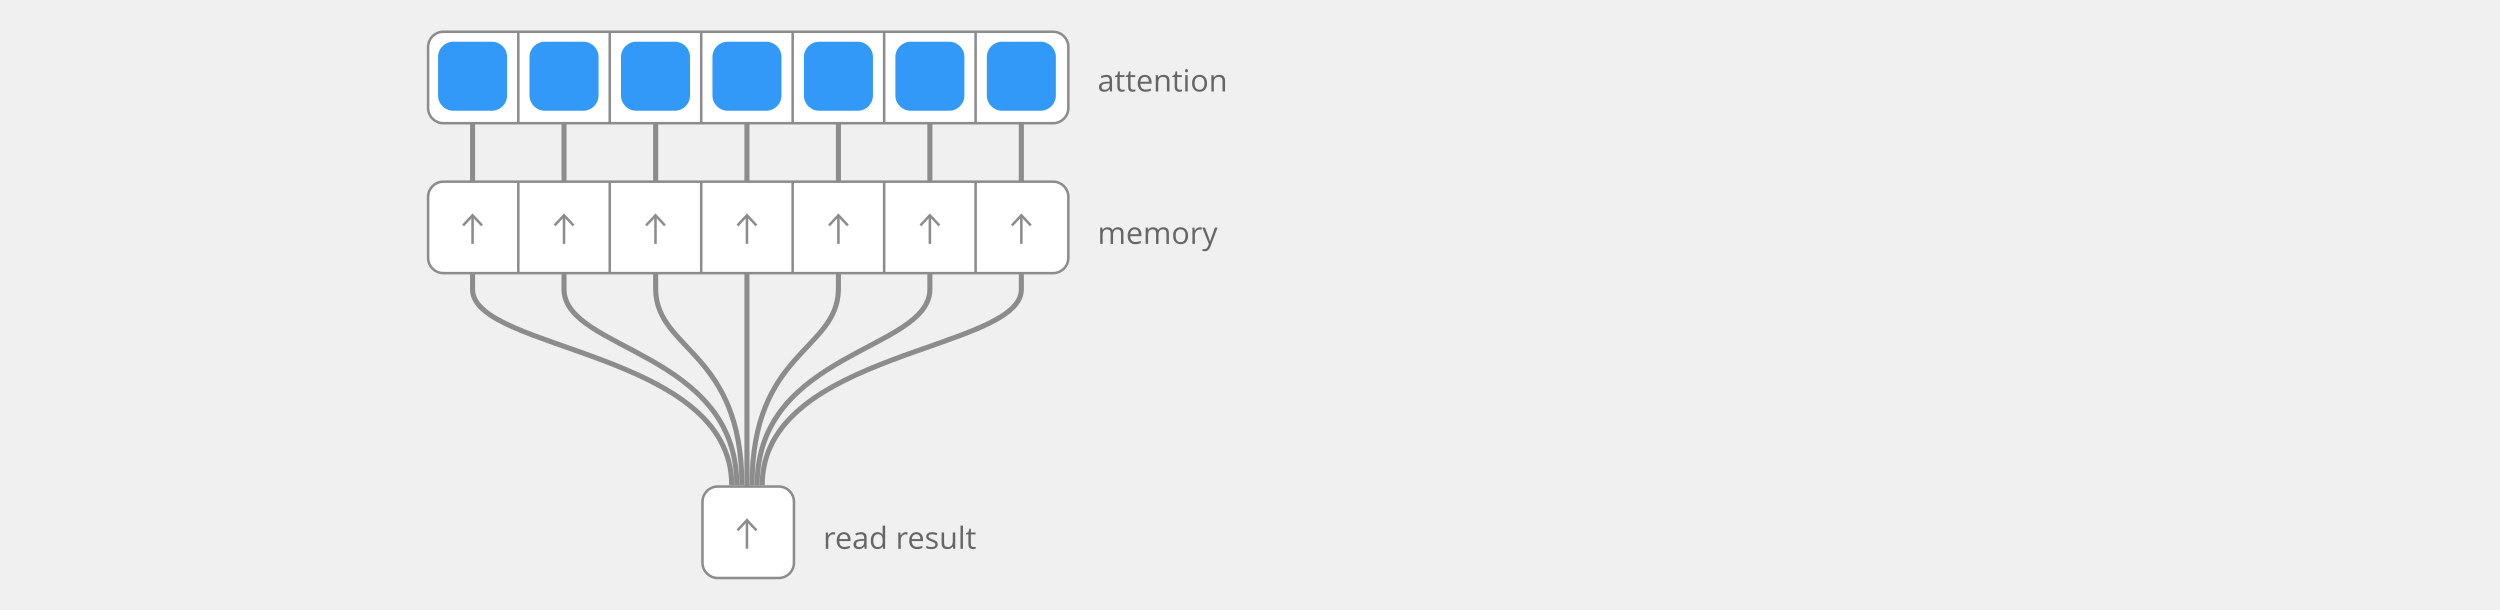
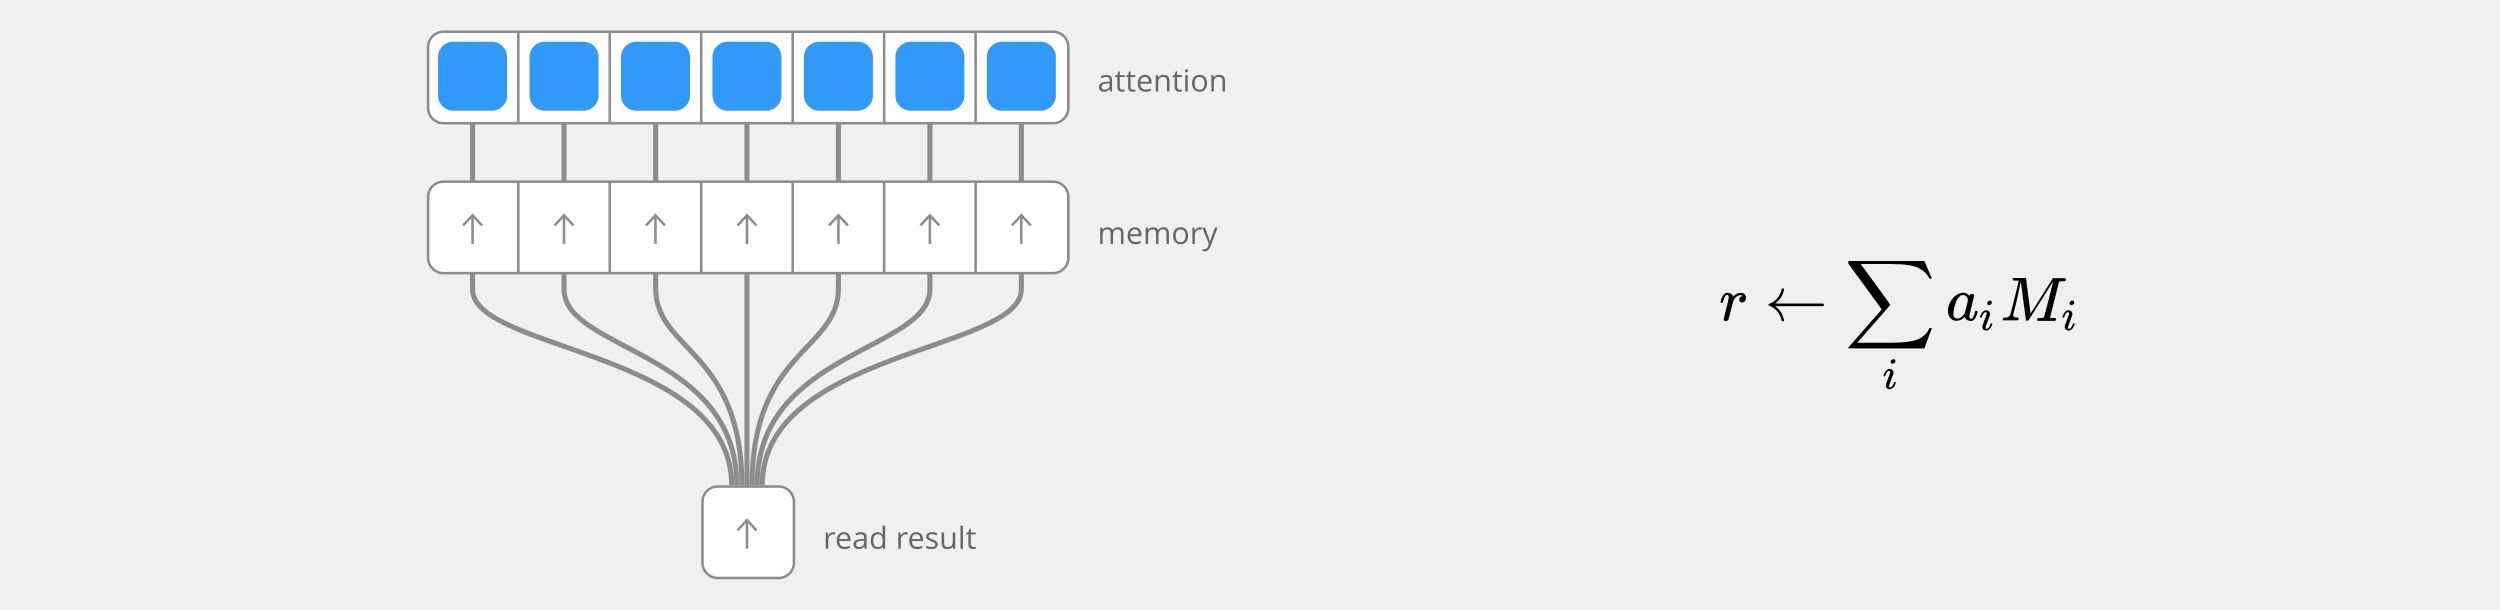
<svg xmlns="http://www.w3.org/2000/svg" xmlns:xlink="http://www.w3.org/1999/xlink" id="edges" width="984" height="240" viewBox="0 0 984 240">
  <defs>
    <symbol id="array-7" data-name="array-7" viewBox="0 0 253 37">
      <rect x="0.5" y="0.5" width="252" height="36" rx="6" ry="6" fill="#fff" stroke="#8c8c8c" stroke-miterlimit="10" />
      <line x1="36" y1="36.5" x2="36" y2="0.5" fill="none" stroke="#8c8c8c" stroke-miterlimit="10" />
      <line x1="72" y1="36.5" x2="72" y2="0.5" fill="none" stroke="#8c8c8c" stroke-miterlimit="10" />
      <line x1="108" y1="36.5" x2="108" y2="0.5" fill="none" stroke="#8c8c8c" stroke-miterlimit="10" />
      <line x1="144" y1="36.5" x2="144" y2="0.5" fill="none" stroke="#8c8c8c" stroke-miterlimit="10" />
      <line x1="180" y1="36.5" x2="180" y2="0.5" fill="none" stroke="#8c8c8c" stroke-miterlimit="10" />
      <line x1="216" y1="36.5" x2="216" y2="0.5" fill="none" stroke="#8c8c8c" stroke-miterlimit="10" />
    </symbol>
    <symbol id="array-1" data-name="array-1" viewBox="0 0 37 37">
      <rect x="0.5" y="0.5" width="36" height="36" rx="6" ry="6" fill="#fff" stroke="#8c8c8c" stroke-miterlimit="10" />
    </symbol>
    <symbol id="array-vector" data-name="array-vector" viewBox="0 0 36 36">
      <rect width="36" height="36" fill="#0080f7" opacity="0" />
      <g>
        <line x1="18" y1="24" x2="18" y2="13.08" fill="none" stroke="#8c8c8c" stroke-miterlimit="10" />
        <polygon points="22.09 16.4 21.36 17.08 18 13.47 14.64 17.08 13.91 16.4 18 12 22.09 16.4" fill="#8c8c8c" />
      </g>
    </symbol>
    <symbol id="array-positive-value" data-name="array-positive-value" viewBox="0 0 36 36">
      <rect width="36" height="36" fill="#0080f7" opacity="0" />
      <rect x="4.42" y="4.42" width="27.17" height="27.17" rx="6" ry="6" fill="#0080f7" opacity="0.8" />
    </symbol>
  </defs>
  <g id="paths">
    <path id="edge0" d="M186,48v66.12c0.56,24,102,24.22,102,76.88" fill="none" stroke="#8c8c8c" stroke-miterlimit="10" stroke-width="2" />
    <path id="edge1" d="M222,48v66.12c0.56,24,68,24.22,68,76.88" fill="none" stroke="#8c8c8c" stroke-miterlimit="10" stroke-width="2" />
    <path id="edge2" d="M258.07,48v66.12c0.56,24,33.93,24.22,33.93,76.88" fill="none" stroke="#8c8c8c" stroke-miterlimit="10" stroke-width="2" />
    <path id="edge3" d="M294,48V192" fill="none" stroke="#8c8c8c" stroke-miterlimit="10" stroke-width="2" />
    <path id="edge4" d="M330,48v66.12c-0.56,24-34,24.22-34,76.88" fill="none" stroke="#8c8c8c" stroke-miterlimit="10" stroke-width="2" />
    <path id="edge5" d="M366,48v66.12c-0.56,24-68,24.22-68,76.88" fill="none" stroke="#8c8c8c" stroke-miterlimit="10" stroke-width="2" />
    <path id="edge6" d="M402,48v66.12c-0.56,24-102,24.22-102,76.88" fill="none" stroke="#8c8c8c" stroke-miterlimit="10" stroke-width="2" />
  </g>
  <use id="array-7-3" data-name="array-7" width="253" height="37" transform="translate(168 12)" xlink:href="#array-7" />
  <use width="253" height="37" transform="translate(168 71)" xlink:href="#array-7" />
  <use width="37" height="37" transform="translate(276 191)" xlink:href="#array-1" />
  <text transform="translate(432 36)" font-size="12" fill="#666" font-family="Open Sans">attention</text>
  <text transform="translate(432 96)" font-size="12" fill="#666" font-family="Open Sans">memory</text>
  <text transform="translate(324 216)" font-size="12" fill="#666" font-family="Open Sans">read result</text>
  <use id="read-result" width="36" height="36" transform="translate(276 192)" xlink:href="#array-vector" />
  <g id="attention">
    <use width="36" height="36" transform="translate(168 12)" xlink:href="#array-positive-value" />
    <use width="36" height="36" transform="translate(204 12)" xlink:href="#array-positive-value" />
    <use width="36" height="36" transform="translate(240 12)" xlink:href="#array-positive-value" />
    <use width="36" height="36" transform="translate(276 12)" xlink:href="#array-positive-value" />
    <use width="36" height="36" transform="translate(312 12)" xlink:href="#array-positive-value" />
    <use width="36" height="36" transform="translate(348 12)" xlink:href="#array-positive-value" />
    <use width="36" height="36" transform="translate(384 12)" xlink:href="#array-positive-value" />
  </g>
  <g id="memory">
    <use width="36" height="36" transform="translate(168 72)" xlink:href="#array-vector" />
    <use width="36" height="36" transform="translate(204 72)" xlink:href="#array-vector" />
    <use width="36" height="36" transform="translate(240 72)" xlink:href="#array-vector" />
    <use width="36" height="36" transform="translate(276 72)" xlink:href="#array-vector" />
    <use width="36" height="36" transform="translate(312 72)" xlink:href="#array-vector" />
    <use width="36" height="36" transform="translate(348 72)" xlink:href="#array-vector" />
    <use id="array-vector-17" data-name="array-vector" width="36" height="36" transform="translate(384 72)" xlink:href="#array-vector" />
  </g>
+   <g>
+     <path d="M677.19,119.05a1.71,1.71,0,0,0,0-.2l0.12-.54a4.64,4.64,0,0,1,.25-0.76q0.15-.35.37-0.81a2.63,2.63,0,0,1,.49-0.74,5.53,5.53,0,0,1,.64-0.54,1.12,1.12,0,0,1,.81-0.22,2.59,2.59,0,0,1,1.26.3,3,3,0,0,1,.76.54,1.06,1.06,0,0,1,.27.49,0.26,0.26,0,0,0,.07.15,0.87,0.87,0,0,0,.2-0.17,3.63,3.63,0,0,1,2.74-1.28h0.07a1.93,1.93,0,0,1,1.78,1,2.34,2.34,0,0,1,.2.91,2,2,0,0,1-.32,1.18,1.53,1.53,0,0,1-.64.57,1.39,1.39,0,0,1-.62.1,1.12,1.12,0,0,1-.79-0.27,0.92,0.92,0,0,1-.3-0.72,1.6,1.6,0,0,1,1.38-1.58,1.88,1.88,0,0,0-.89-0.32,3.18,3.18,0,0,0-2.54,1.83,3.28,3.28,0,0,0-.37.81q-0.12.42-.84,3.28-0.84,3.45-1,3.68a1.1,1.1,0,0,1-1.06.67,0.84,0.84,0,0,1-.52-0.15,0.89,0.89,0,0,1-.27-0.3,0.37,0.37,0,0,1,0-.25q0-.32,1-4.24a42.9,42.9,0,0,0,1-4.37q0-1-.64-1a1.06,1.06,0,0,0-.89.69,7.17,7.17,0,0,0-.59,1.5,7,7,0,0,1-.27.89,0.82,0.82,0,0,1-.39,0h-0.35A0.41,0.41,0,0,1,677.19,119.05Z" />
+     <path d="M717.93,119.69V120a0.61,0.61,0,0,1-.37.49H698.71l0.42,0.35a6.74,6.74,0,0,1,.72.67q0.35,0.37.81,0.91a5,5,0,0,1,.81,1.38q0.35,0.84.64,1.75a2.77,2.77,0,0,1,.12.62q0,0.27-.49.27h-0.25a0.2,0.2,0,0,1-.15-0.1,1,1,0,0,1-.12-0.22,2.39,2.39,0,0,1-.1-0.47,7.53,7.53,0,0,0-1.68-3.21,7.61,7.61,0,0,0-3-2.1A1,1,0,0,1,696,120a0.29,0.29,0,0,1,.1-0.25,1.64,1.64,0,0,1,.35-0.17,7.58,7.58,0,0,0,2.1-1.23,7.32,7.32,0,0,0,1.41-1.5,8.49,8.49,0,0,0,.79-1.46,12.1,12.1,0,0,0,.42-1.13l0.07-.42a1.82,1.82,0,0,1,.07-0.2,0.27,0.27,0,0,1,.12-0.1,0.76,0.76,0,0,1,.32,0q0.49,0,.49.27a2.77,2.77,0,0,1-.12.62,10.39,10.39,0,0,1-.62,1.7,7.12,7.12,0,0,1-.79,1.33q-0.42.54-.76,0.91a7.36,7.36,0,0,1-.74.69l-0.49.42h18.85a0.61,0.61,0,0,1,.37.49v-0.27Z" />
+     <path d="M727.65,102.74s5,0,14.93,0h14.85l1.43,3.33q1.46,3.4,1.55,3.6h-1l-0.17-.35a8.34,8.34,0,0,0-1.38-1.92,10.35,10.35,0,0,0-2.74-1.9,13.51,13.51,0,0,0-3.48-1.06,28.7,28.7,0,0,0-3.73-.42q-1.75-.07-4.51-0.1H732.36l0.2,0.27Q744,119.77,744,119.91a0.22,0.22,0,0,1,0,.15l-6.51,7.45-6.51,7.4s1.74,0,5.21,0h3.48q2.2,0,3.16,0,3.36,0,5.43-.12a31.69,31.69,0,0,0,4.12-.52,11.36,11.36,0,0,0,3.48-1.21,9.25,9.25,0,0,0,2.54-2.15,7.82,7.82,0,0,0,1-1.78h1s-0.06.19-.17,0.52-0.32.86-.62,1.6-0.55,1.43-.76,2.07l-1.43,3.82-14.83,0q-14.85,0-14.93,0a0.21,0.21,0,0,1-.15-0.22,0.38,0.38,0,0,1,0-.15l13.15-15s-0.27-.39-0.81-1.11-1.41-1.91-2.59-3.55-2.25-3.11-3.21-4.39l-6.56-9,0-.37A0.8,0.8,0,0,1,727.65,102.74Z" />
+     <path d="M741.34,147.89a1.91,1.91,0,0,1,.16-0.54,8.37,8.37,0,0,1,.42-0.89,2.88,2.88,0,0,1,.77-0.89,1.58,1.58,0,0,1,1-.38,1.65,1.65,0,0,1,1.13.4,1.42,1.42,0,0,1,.47,1.08,3.38,3.38,0,0,1-.24,1q-0.24.68-.7,1.83t-0.73,2a2.86,2.86,0,0,0-.09.56q0,0.44.3,0.44a1.15,1.15,0,0,0,.33-0.05,1.19,1.19,0,0,0,.4-0.24,2.36,2.36,0,0,0,.47-0.61,5.07,5.07,0,0,0,.44-1,0.72,0.72,0,0,1,.09-0.24,0.64,0.64,0,0,1,.3,0q0.35,0,.35.17a1.91,1.91,0,0,1-.16.54,6.87,6.87,0,0,1-.44.89,2.91,2.91,0,0,1-.79.87,1.76,1.76,0,0,1-1.08.38,1.64,1.64,0,0,1-1-.37,1.37,1.37,0,0,1-.49-1.12,1.75,1.75,0,0,1,.09-0.56q0.09-.26.75-2t0.77-2.11a2.89,2.89,0,0,0,.12-0.68q0-.42-0.3-0.42h0a1.22,1.22,0,0,0-1,.58,4.06,4.06,0,0,0-.66,1.47l0,0.05a0.13,0.13,0,0,0,0,.05,0,0,0,0,1,0,0l-0.05,0h-0.45A0.29,0.29,0,0,1,741.34,147.89Zm2.84-5.46a1,1,0,0,1,.33-0.73,1.15,1.15,0,0,1,.77-0.33,0.71,0.71,0,0,1,.52.21,0.77,0.77,0,0,1,.23.52,1,1,0,0,1-.35.73,1.17,1.17,0,0,1-.77.35,0.79,0.79,0,0,1-.49-0.17A0.72,0.72,0,0,1,744.18,142.43Z" />
+     <path d="M774.57,118a2.23,2.23,0,0,0-.12-0.54,2.35,2.35,0,0,0-.57-0.86,1.58,1.58,0,0,0-1.13-.49,2.37,2.37,0,0,0-1.65.76,5.16,5.16,0,0,0-1.23,2,19.7,19.7,0,0,0-1,4v0.27a1.32,1.32,0,0,1,0,.3,2.07,2.07,0,0,0,.44,1.53,1.59,1.59,0,0,0,1.06.44,2.79,2.79,0,0,0,1.85-.81,4.15,4.15,0,0,0,1.09-1.26q0-.1.67-2.64T774.57,118Zm-7.85,4.22a7.29,7.29,0,0,1,1.88-4.74,5.52,5.52,0,0,1,4.22-2.27,2.8,2.8,0,0,1,2.22,1.21,1.23,1.23,0,0,1,1.13-.74,0.88,0.88,0,0,1,.57.2,0.61,0.61,0,0,1,.25.49q0,0.32-.91,3.95t-0.94,4.1a1.32,1.32,0,0,0,.17.81,0.72,0.72,0,0,0,.52.22,1.07,1.07,0,0,0,.49-0.22,5.59,5.59,0,0,0,1-2.37,0.92,0.92,0,0,1,.25-0.52,0.72,0.72,0,0,1,.25,0h0.1q0.47,0,.47.22a3.91,3.91,0,0,1-.12.67,7.74,7.74,0,0,1-.49,1.33,4.2,4.2,0,0,1-.79,1.23,2.44,2.44,0,0,1-.79.52,2.63,2.63,0,0,1-.59,0,2.52,2.52,0,0,1-1.41-.37,1.89,1.89,0,0,1-.74-0.76l-0.15-.37s0,0-.1,0l-0.1.1a4.33,4.33,0,0,1-3,1.38,3.37,3.37,0,0,1-2.39-1A4.16,4.16,0,0,1,766.73,122.26Z" />
+     <path d="M779.33,124.82a1.91,1.91,0,0,1,.16-0.54,8.37,8.37,0,0,1,.42-0.89,2.88,2.88,0,0,1,.77-0.89,1.58,1.58,0,0,1,1-.38,1.65,1.65,0,0,1,1.13.4,1.42,1.42,0,0,1,.47,1.08,3.38,3.38,0,0,1-.24,1q-0.24.68-.7,1.83t-0.73,2a2.86,2.86,0,0,0-.09.56q0,0.44.3,0.44a1.15,1.15,0,0,0,.33-0.05,1.19,1.19,0,0,0,.4-0.24,2.36,2.36,0,0,0,.47-0.61,5.07,5.07,0,0,0,.44-1,0.72,0.72,0,0,1,.09-0.24,0.64,0.64,0,0,1,.3,0q0.35,0,.35.17a1.91,1.91,0,0,1-.16.54,6.87,6.87,0,0,1-.44.89,2.91,2.91,0,0,1-.79.87,1.76,1.76,0,0,1-1.08.38,1.64,1.64,0,0,1-1-.37,1.37,1.37,0,0,1-.49-1.12,1.75,1.75,0,0,1,.09-0.56q0.09-.26.75-2t0.77-2.11a2.89,2.89,0,0,0,.12-0.68q0-.42-0.3-0.42h0a1.22,1.22,0,0,0-1,.58,4.06,4.06,0,0,0-.66,1.47l0,0.05a0.13,0.13,0,0,0,0,.05,0,0,0,0,1,0,0l-0.05,0h-0.45A0.29,0.29,0,0,1,779.33,124.82Zm2.84-5.46a1,1,0,0,1,.33-0.73,1.15,1.15,0,0,1,.77-0.33,0.71,0.71,0,0,1,.52.21,0.77,0.77,0,0,1,.23.52,1,1,0,0,1-.35.73,1.17,1.17,0,0,1-.77.35,0.79,0.79,0,0,1-.49-0.17A0.72,0.72,0,0,1,782.17,119.36Z" />
+     <path d="M794.58,110.61a2.69,2.69,0,0,0-1.41-.2,7.1,7.1,0,0,1-.76,0,0.21,0.21,0,0,1-.17-0.25s0-.11,0-0.27l0-.17a0.74,0.74,0,0,0,0-.12,0.43,0.43,0,0,1,0-.12q0-.1,0-0.07s0,0,.1,0a0.13,0.13,0,0,1,.12,0,0.35,0.35,0,0,0,.2,0l0.3,0h0.74l1.11,0h2.24a0.49,0.49,0,0,1,.39.12q0,0.1.91,7l0.89,6.88,0.57-.91q0.59-.89,1.58-2.47l2.17-3.45q4.32-6.88,4.37-6.93l0.07-.07,0.1-.07,0.15,0h3.36a6,6,0,0,0,.72,0q0.84,0,.84.27a2,2,0,0,1-.07.42q-0.07.3-.07,0.32a1.46,1.46,0,0,1-.91.15,11,11,0,0,0-1.26.07,0.71,0.71,0,0,0-.44.27q-0.07.12-1.78,7t-1.73,6.93a0.2,0.2,0,0,0,0,.12l0.17,0.1a0.79,0.79,0,0,0,.42,0,4,4,0,0,1,.81,0h0.76a0.89,0.89,0,0,1,.15.27,1.63,1.63,0,0,1-.17.74,0.54,0.54,0,0,1-.39.12l-1,0q-0.89,0-2.27,0h-2.27a7.28,7.28,0,0,0-.86,0q-0.42,0-.42-0.25s0-.15,0-0.35a0.77,0.77,0,0,1,.2-0.44,2,2,0,0,1,.57-0.07q0.67,0,1.48-.07a0.66,0.66,0,0,0,.47-0.3q0-.1.94-3.6t1.75-7l0.86-3.48-4.79,7.62q-4.84,7.7-5,7.82l-0.1,0a0.8,0.8,0,0,1-.39.07,0.44,0.44,0,0,1-.44-0.17q0-.1-1-7.65l-1-7.57L794,117.4q-1.65,6.56-1.65,6.78,0.15,0.81,1.78.81h0.25a0.48,0.48,0,0,1,.17.22,1.15,1.15,0,0,1-.07.44,0.77,0.77,0,0,1-.2.44,1.17,1.17,0,0,1-.27,0h-0.3l-0.84,0q-0.59,0-1.58,0l-1.53,0-0.91,0a1.33,1.33,0,0,1-.47,0,0.22,0.22,0,0,1-.1-0.22,2.62,2.62,0,0,1,.07-0.35,1.5,1.5,0,0,1,.12-0.37,0.58,0.58,0,0,1,.54-0.15,2.18,2.18,0,0,0,2.2-1q0.1-.15,1.7-6.61T794.58,110.61Z" />
+     <path d="M811.75,124.82a1.91,1.91,0,0,1,.16-0.54,8.39,8.39,0,0,1,.42-0.89,2.88,2.88,0,0,1,.77-0.89,1.58,1.58,0,0,1,1-.38,1.65,1.65,0,0,1,1.13.4,1.42,1.42,0,0,1,.47,1.08,3.38,3.38,0,0,1-.24,1q-0.24.68-.7,1.83t-0.73,2a2.86,2.86,0,0,0-.09.56q0,0.44.3,0.44a1.15,1.15,0,0,0,.33-0.05,1.19,1.19,0,0,0,.4-0.24,2.36,2.36,0,0,0,.47-0.61,5.06,5.06,0,0,0,.44-1,0.72,0.72,0,0,1,.09-0.24,0.64,0.64,0,0,1,.3,0q0.35,0,.35.17a1.91,1.91,0,0,1-.16.54,6.87,6.87,0,0,1-.44.89,2.91,2.91,0,0,1-.79.87,1.76,1.76,0,0,1-1.08.38,1.64,1.64,0,0,1-1-.37,1.37,1.37,0,0,1-.49-1.12,1.75,1.75,0,0,1,.09-0.56q0.09-.26.75-2t0.77-2.11a2.89,2.89,0,0,0,.12-0.68q0-.42-0.3-0.42h0a1.22,1.22,0,0,0-1,.58,4.06,4.06,0,0,0-.66,1.47l0,0.05a0.13,0.13,0,0,0,0,.05,0,0,0,0,1,0,0l-0.05,0h-0.45A0.29,0.29,0,0,1,811.75,124.82Zm2.84-5.46a1,1,0,0,1,.33-0.73,1.15,1.15,0,0,1,.77-0.33,0.71,0.71,0,0,1,.52.21,0.77,0.77,0,0,1,.23.52,1,1,0,0,1-.35.73,1.17,1.17,0,0,1-.77.35,0.79,0.79,0,0,1-.49-0.17A0.72,0.72,0,0,1,814.59,119.36Z" />
+   </g>
</svg>
